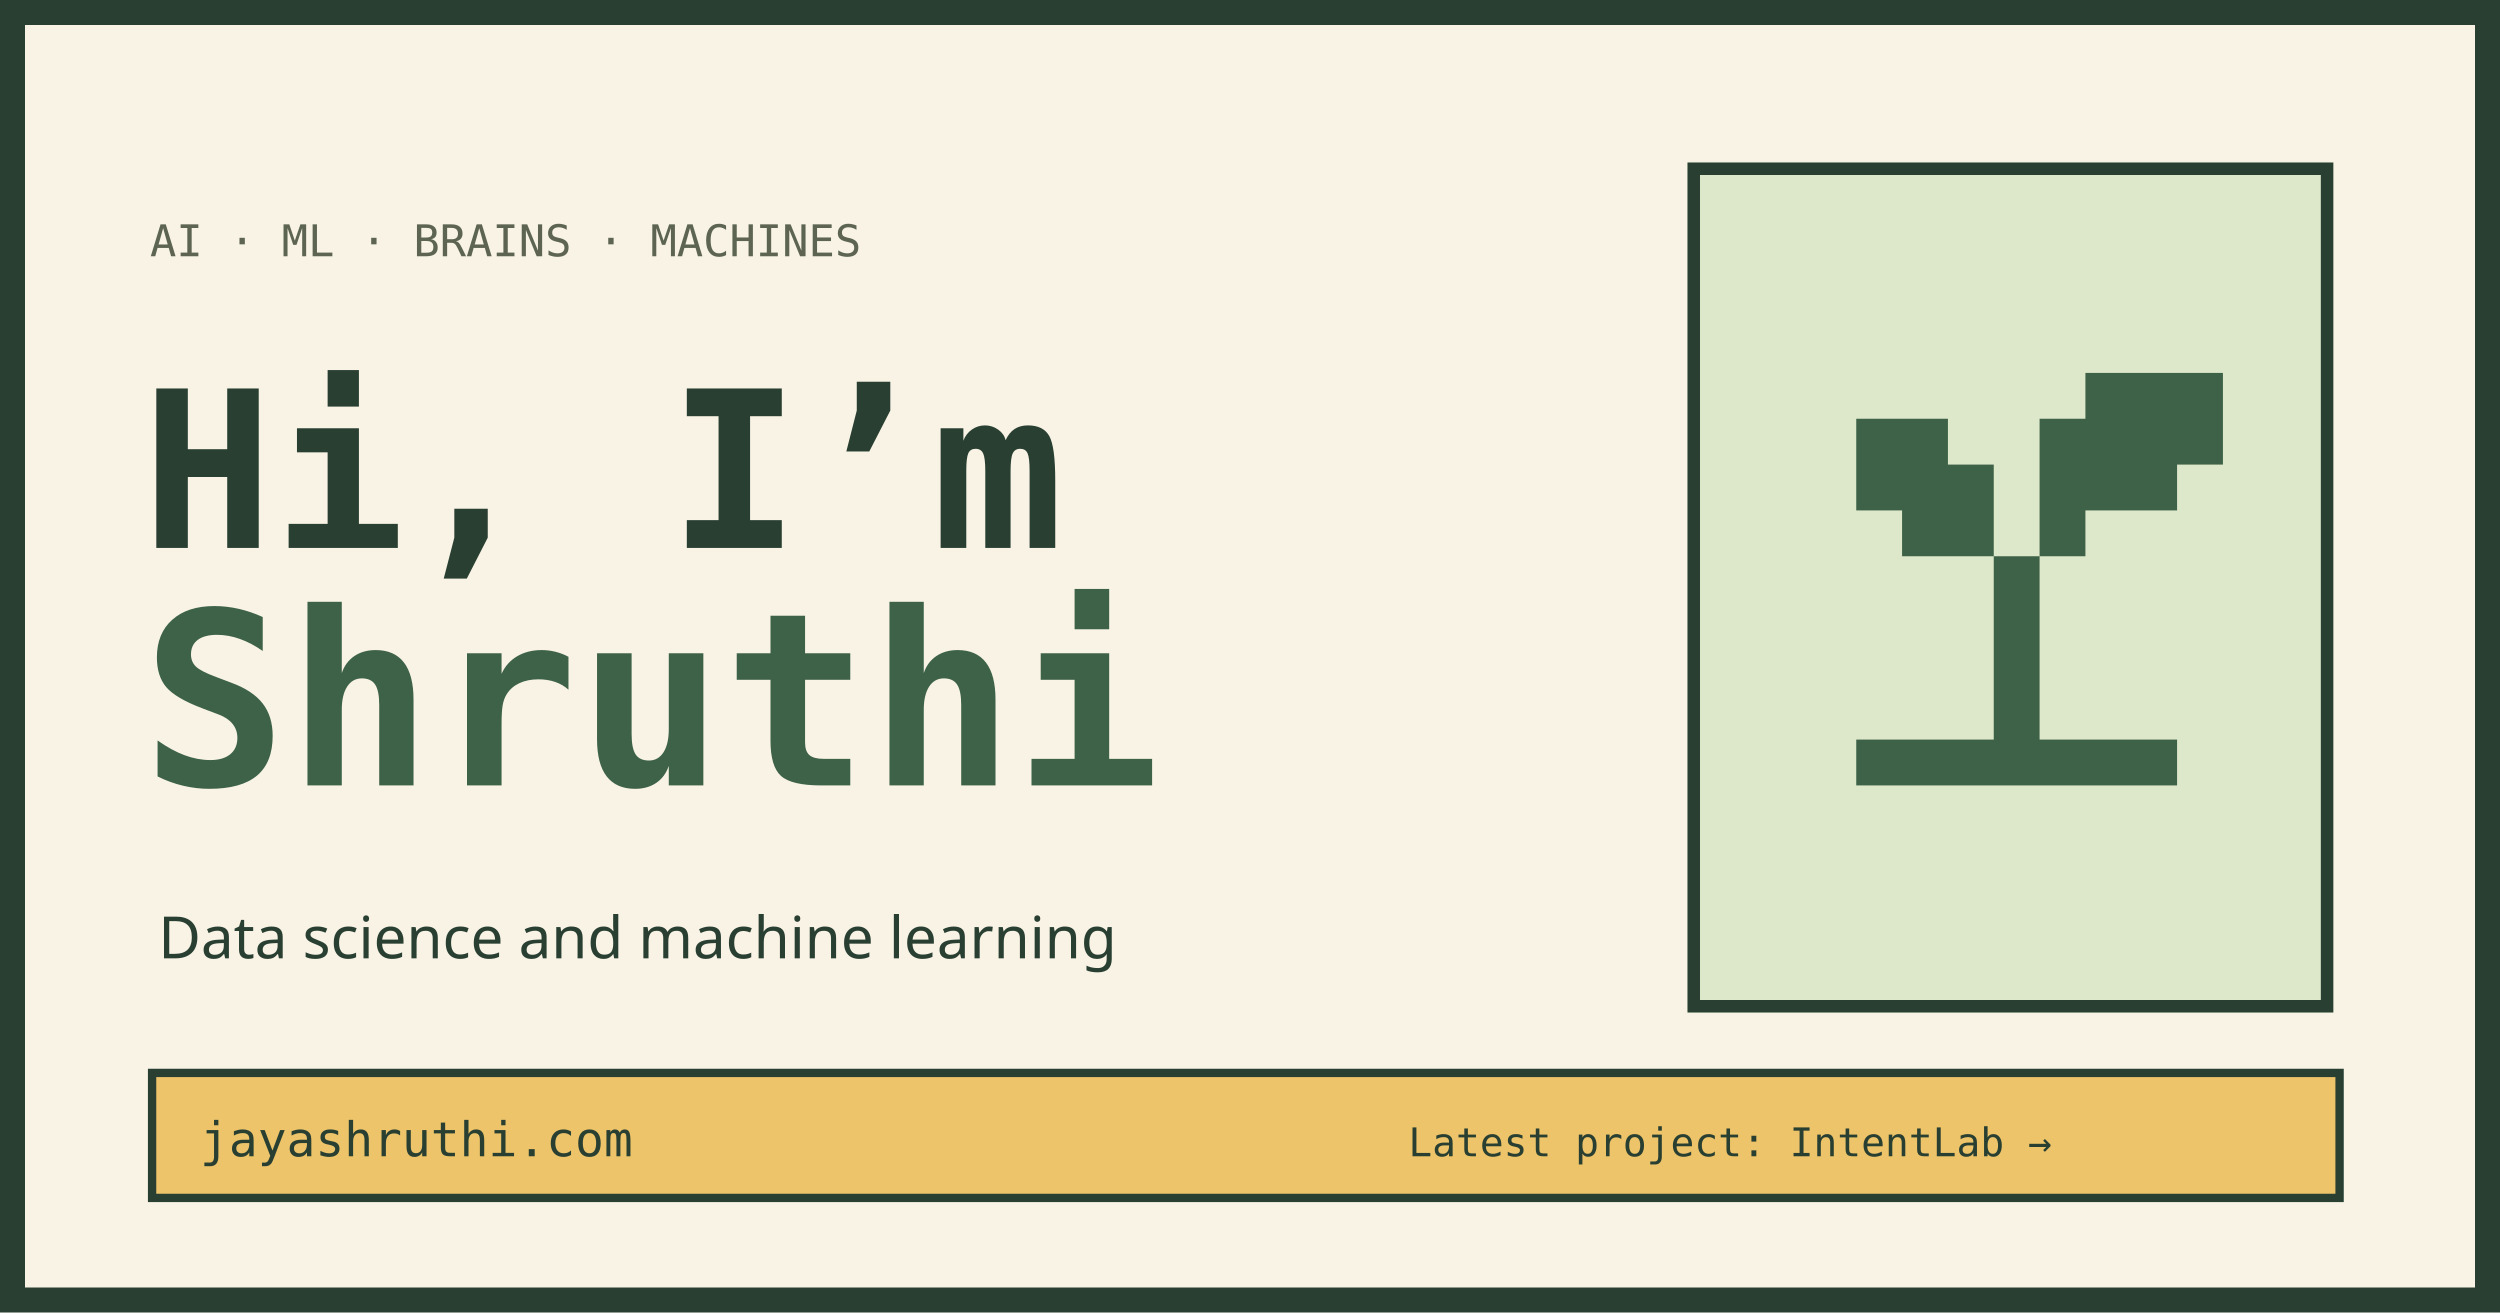
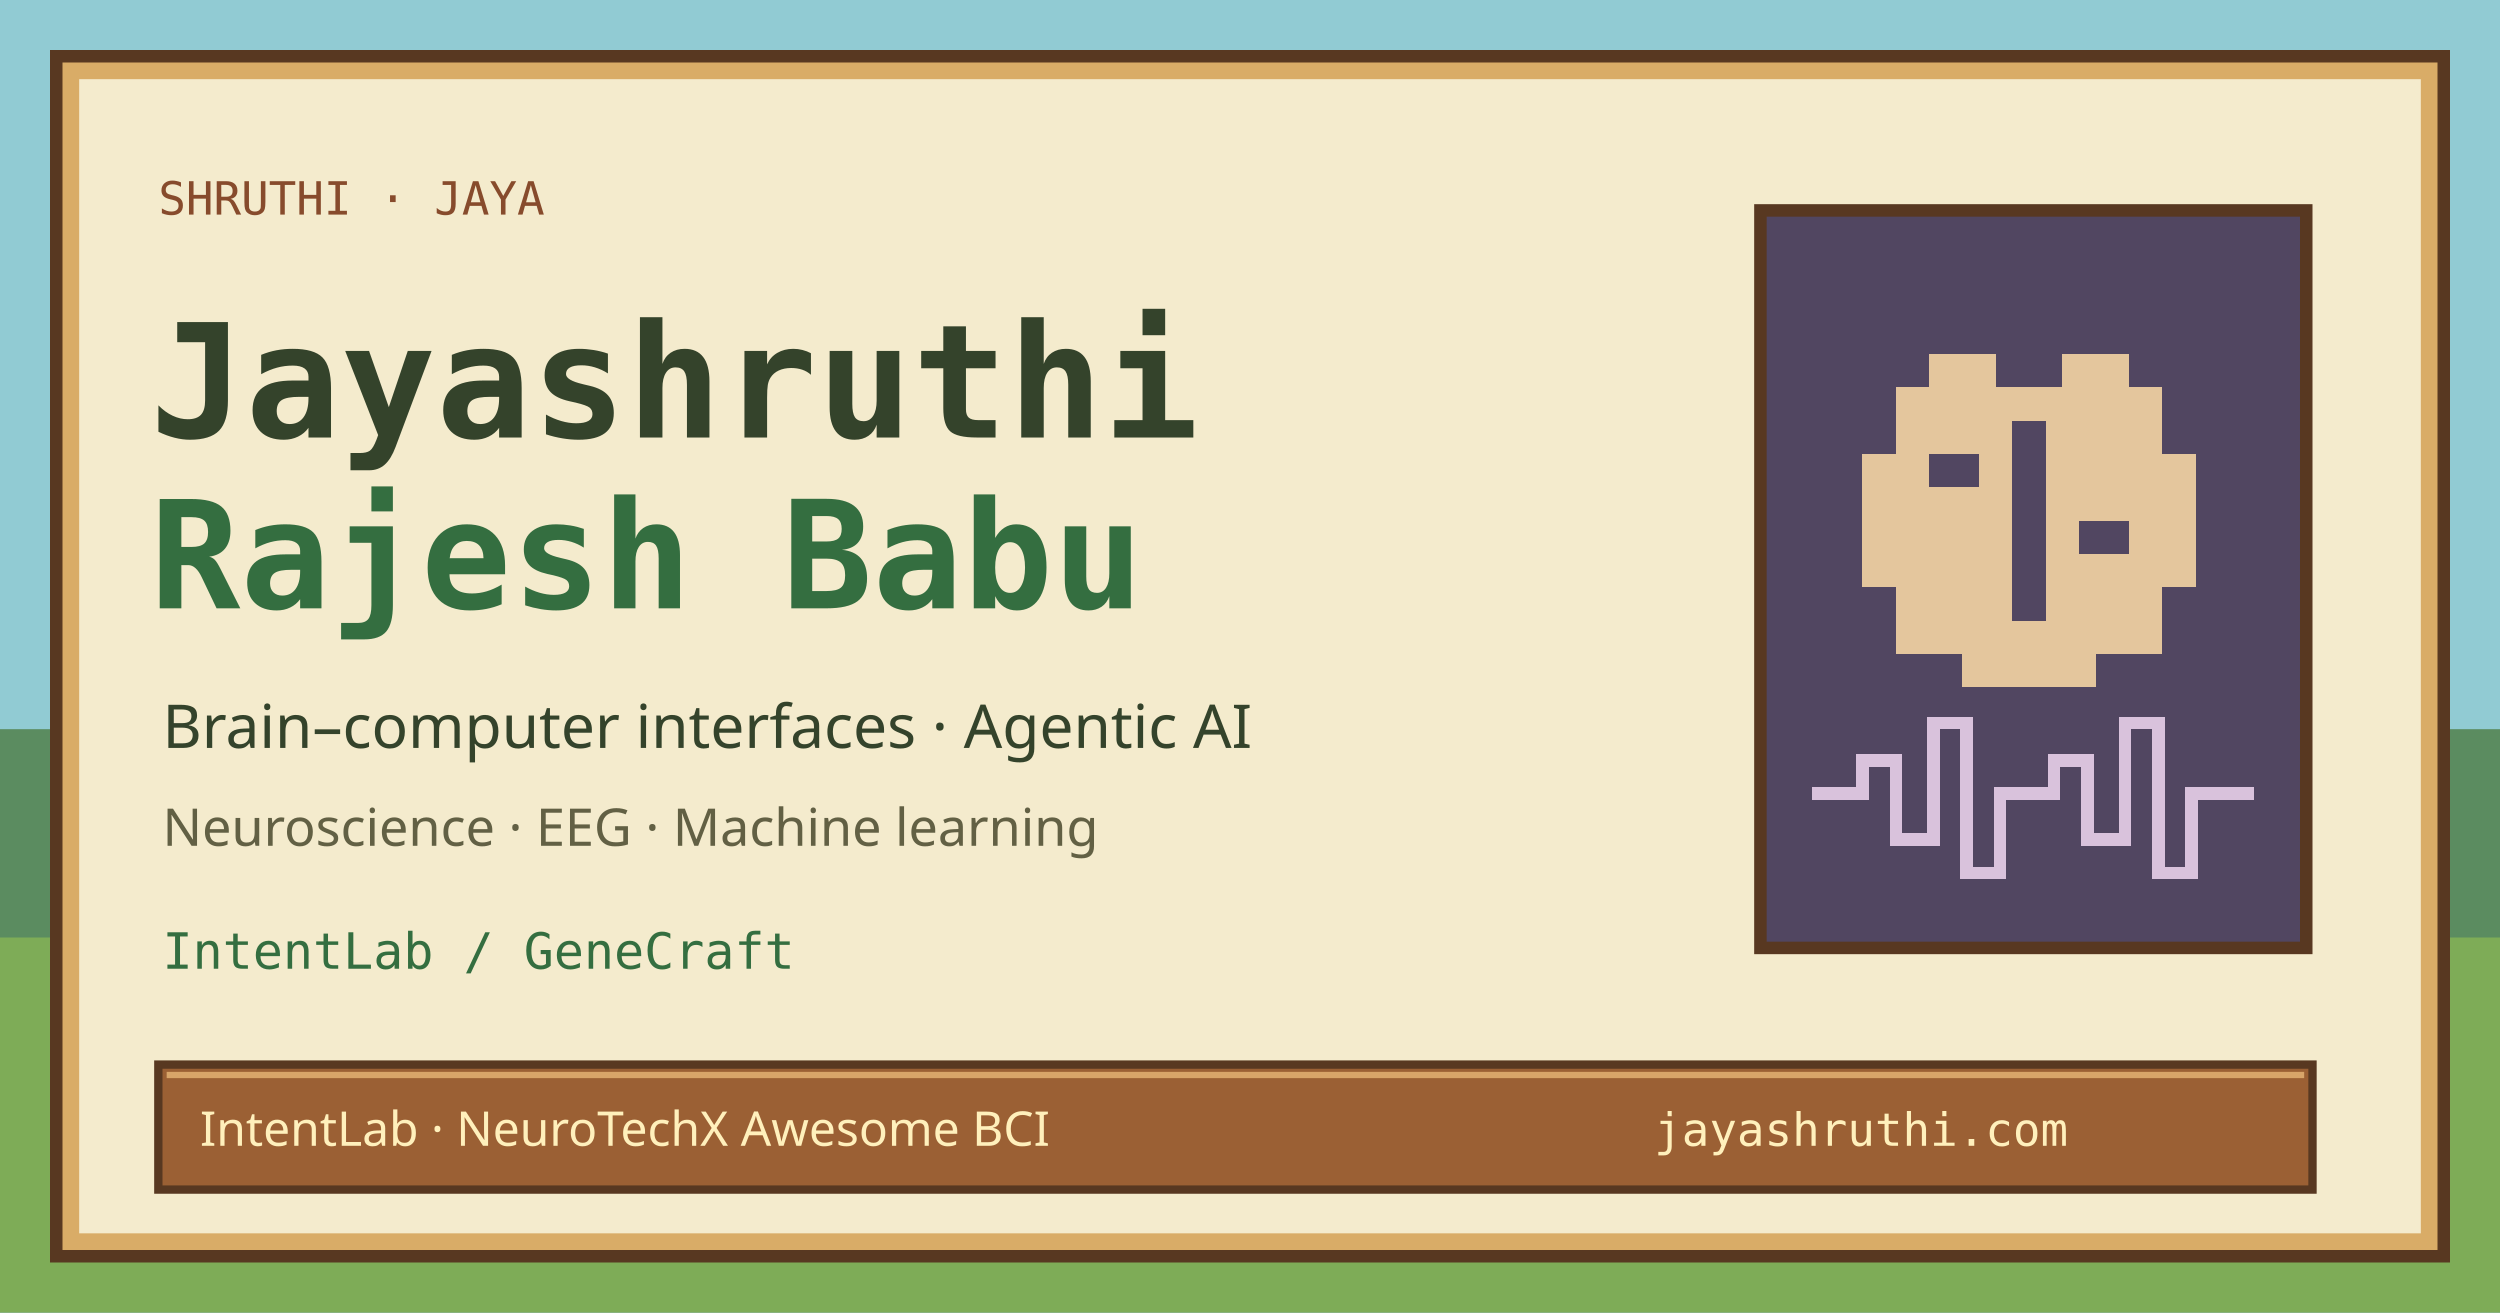
<svg xmlns="http://www.w3.org/2000/svg" width="1200" height="630" viewBox="0 0 1200 630">
-   <path fill="#f8f3e5" d="M0 0h1200v630H0z" />
-   <path fill="#293f32" d="M0 0h1200v12H0zM0 618h1200v12H0zM0 0h12v630H0zM1188 0h12v630h-12z" />
-   <path fill="#dde7ca" d="M810 78h310v408H810z" />
-   <path fill="#293f32" d="M810 78h310v6H810zM810 480h310v6H810zM810 78h6v408h-6zM1114 78h6v408h-6z" />
-   <g fill="#3d6247" transform="translate(836 135) scale(11)">
-     <path d="M11 12H7V10H5V6H9V8H11V12H13V6H15V4H21V8H19V10H15V12H13V20H19V22H5V20H11Z" />
+   <path fill="#91cbd3" d="M0 0h1200v630H0z" />
+   <path fill="#5b8c60" d="M0 350h1200v280H0z" />
+   <path fill="#7eac57" d="M0 450h1200v180H0z" />
+   <path fill="#583821" d="M24 24h1152v582H24z" />
+   <path fill="#d9ac67" d="M30 30h1140v570H30z" />
+   <path fill="#f4ebcd" d="M38 38h1124v554H38z" />
+   <text x="76" y="103" font-family="monospace" font-size="22" fill="#874b2c">SHRUTHI · JAYA</text>
+   <text x="72" y="210" font-family="monospace" font-weight="bold" font-size="76" fill="#34432b">Jayashruthi</text>
+   <text x="72" y="292" font-family="monospace" font-weight="bold" font-size="72" fill="#346e40">Rajesh Babu</text>
+   <text x="78" y="359" font-family="sans-serif" font-size="29" fill="#34432b">Brain–computer interfaces · Agentic AI</text>
+   <text x="78" y="406" font-family="sans-serif" font-size="25" fill="#626044">Neuroscience · EEG · Machine learning</text>
+   <text x="78" y="465" font-family="monospace" font-size="24" fill="#346e40">IntentLab / GeneCraft</text>
+   <path fill="#583821" d="M842 98h268v360H842z" />
+   <path fill="#514661" d="M848 104h256v348H848z" />
+   <g transform="translate(878 154) scale(8)" fill="#e4c69d" fill-rule="evenodd" shape-rendering="crispEdges">
+     <path d="M6 2H10V4H14V2H18V4H20V8H22V16H20V20H16V22H8V20H4V16H2V8H4V4H6ZM11 6V18H13V6ZM6 8V10H9V8ZM15 12V14H18V12Z" />
  </g>
-   <text x="72" y="123" font-family="monospace" font-size="21" fill="#5d6552">AI · ML · BRAINS · MACHINES</text>
-   <text x="68" y="263" font-family="monospace" font-weight="bold" font-size="105" fill="#293f32">Hi, I’m</text>
-   <text x="68" y="377" font-family="monospace" font-weight="bold" font-size="116" fill="#3d6247">Shruthi</text>
-   <text x="76" y="460" font-family="sans-serif" font-size="28" fill="#293f32">Data science and machine learning</text>
-   <path fill="#edc469" stroke="#293f32" stroke-width="4" d="M73 515h1050v60H73z" />
-   <text x="96" y="555" font-family="monospace" font-size="23" fill="#293f32">jayashruthi.com</text>
-   <text x="676" y="555" font-family="monospace" font-size="19" fill="#293f32">Latest project: IntentLab →</text>
+   <path d="M870 381h24v-16h16v38h18v-56h16v72h16v-38h26v-16h16v38h18v-56h16v72h16v-38h30" fill="none" stroke="#d9c2dc" stroke-width="6" shape-rendering="crispEdges" />
+   <path fill="#9b6034" stroke="#583821" stroke-width="4" d="M76 511h1034v60H76z" />
+   <path stroke="#d8a569" stroke-width="3" d="M80 516h1026" />
+   <text x="96" y="550" font-family="sans-serif" font-size="23" fill="#fff0bc">IntentLab · NeuroTechX Awesome BCI</text>
+   <text x="794" y="550" font-family="monospace" font-size="22" fill="#fff0bc">jayashruthi.com</text>
</svg>
